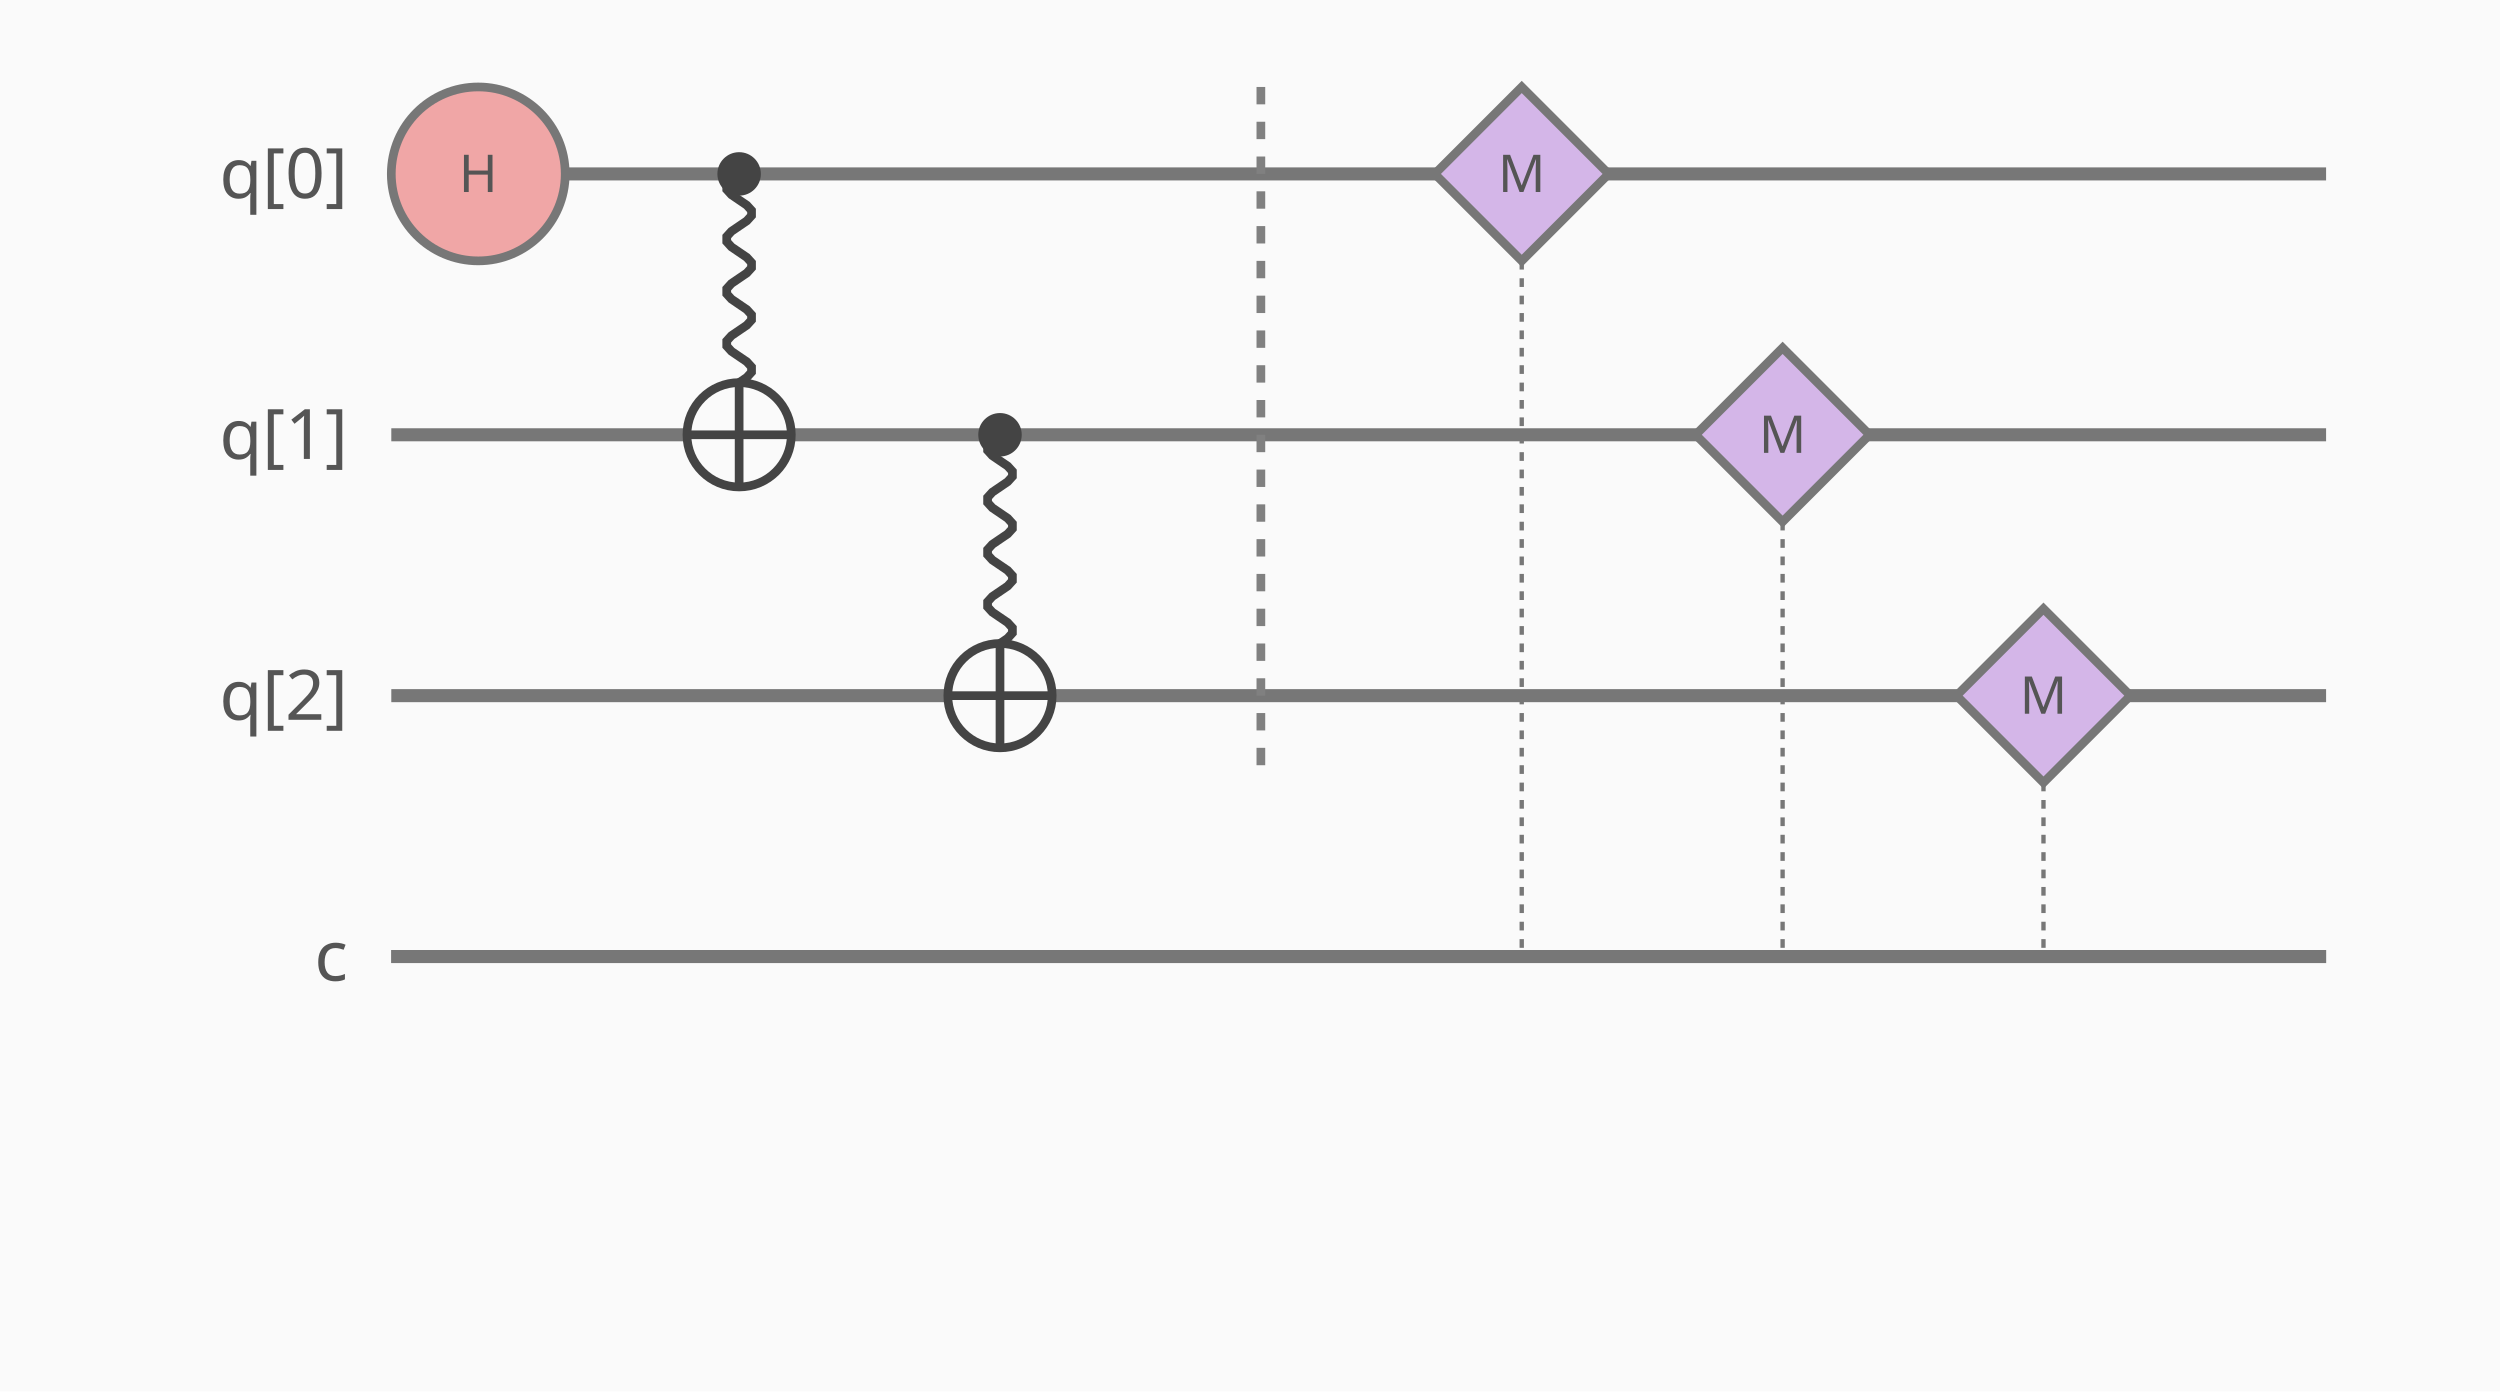
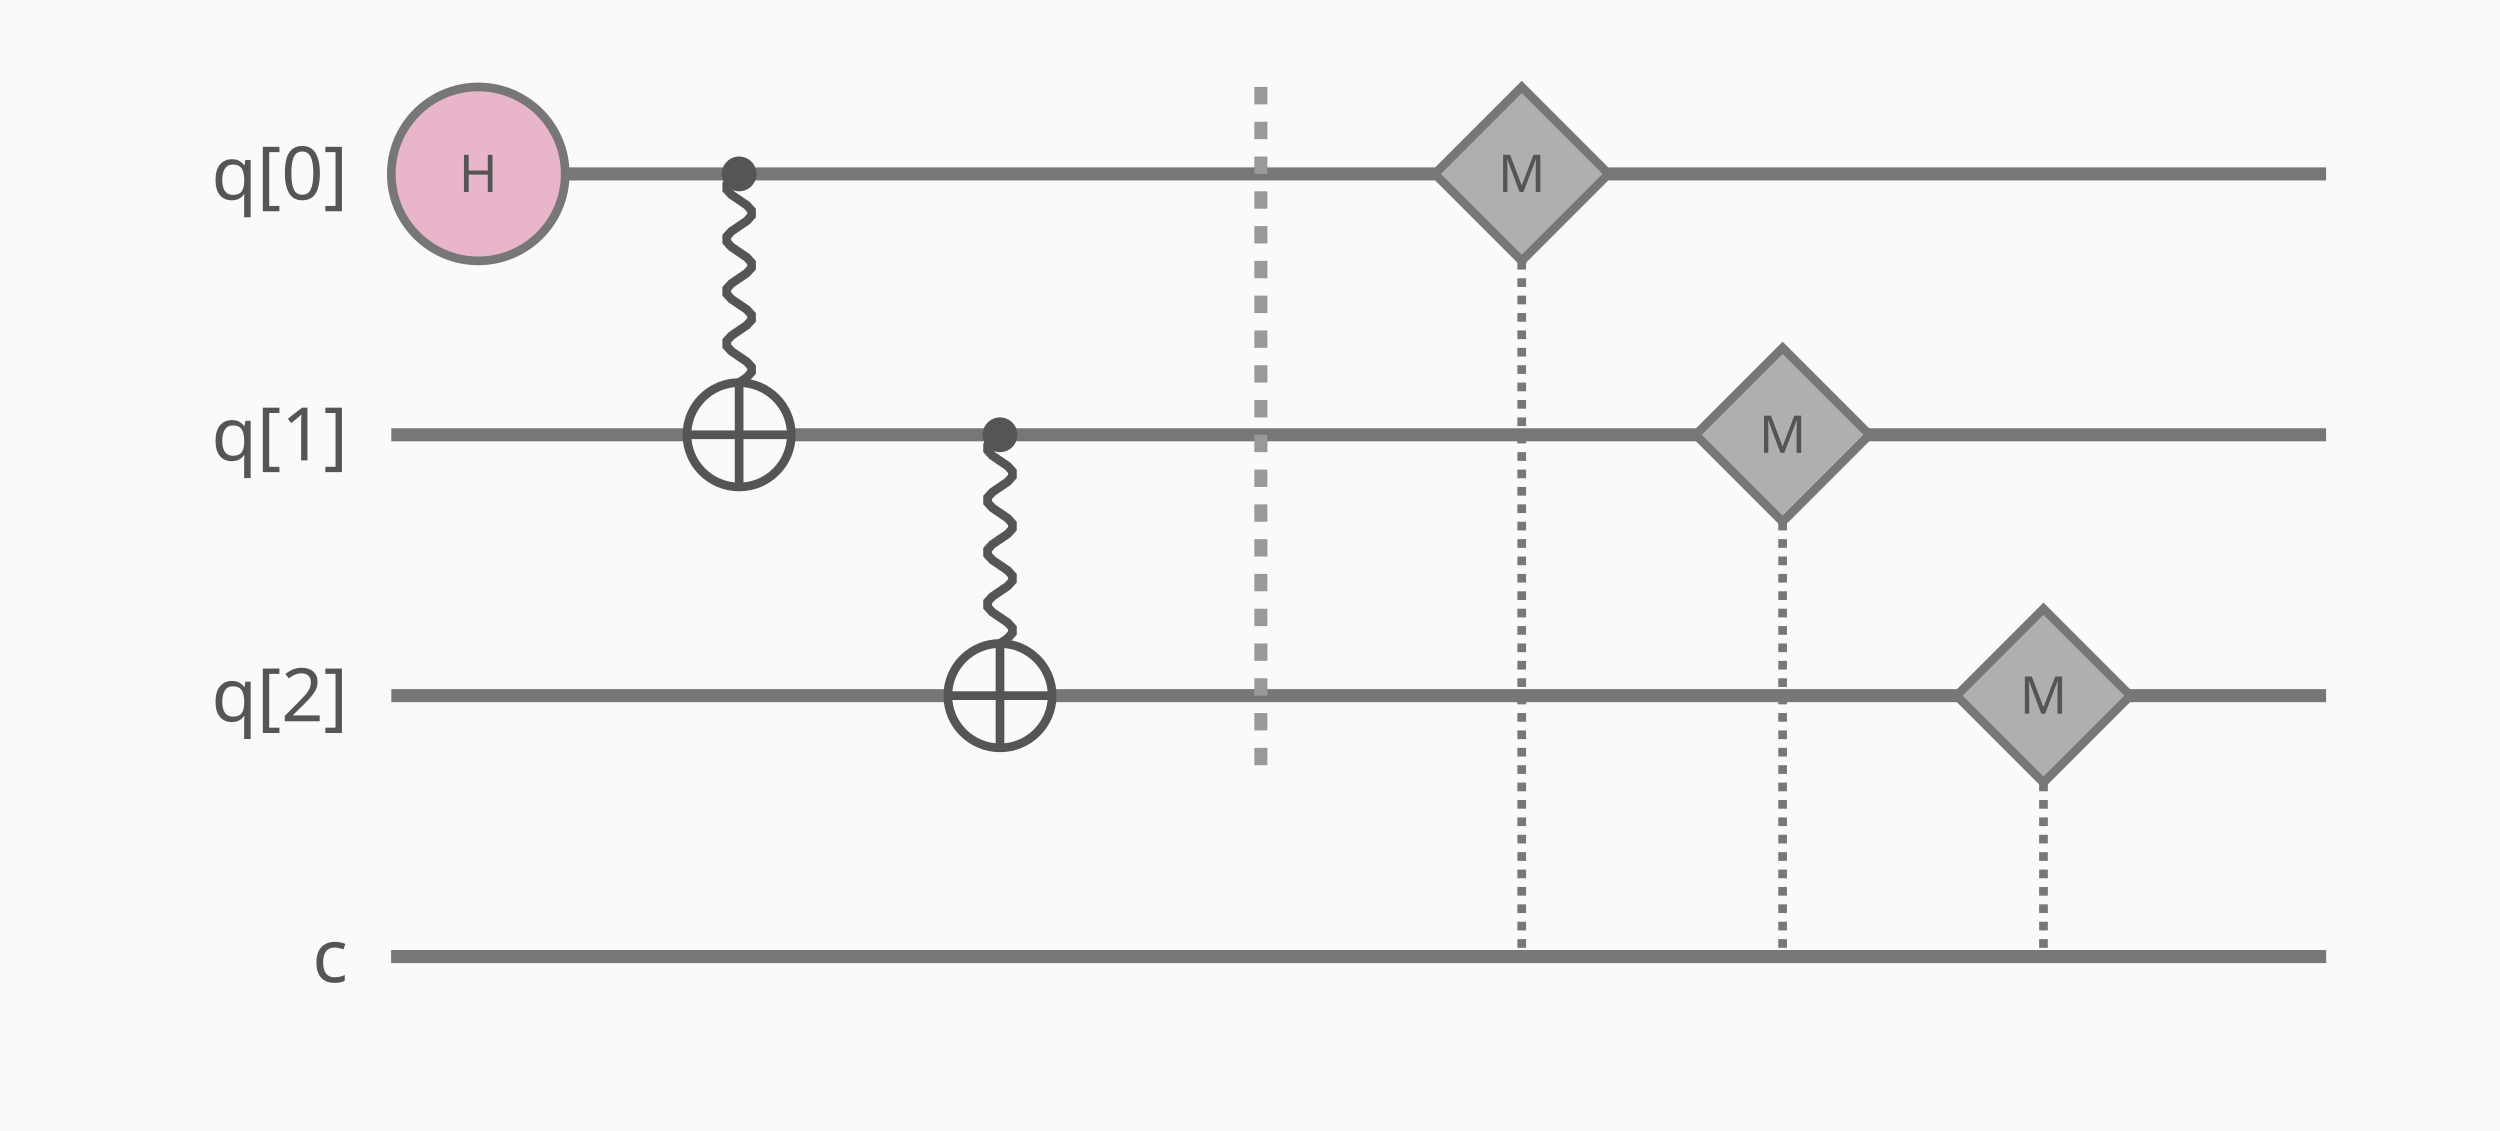
- <svg xmlns="http://www.w3.org/2000/svg" width="575.0" height="320" viewBox="0 0 575.0 320">
+ <svg xmlns="http://www.w3.org/2000/svg" width="575.0" height="260.0" viewBox="0 0 575.0 260.0">
  <rect width="100%" height="100%" fill="#fafafa" />
-   <text x="80" y="220" fill="#555555" font-family="calibri" font-size="16" text-anchor="end" dominant-baseline="middle">c</text>
-   <text x="80" y="40" fill="#555555" font-family="calibri" font-size="16" text-anchor="end" dominant-baseline="middle">q[0]</text>
-   <text x="80" y="100" fill="#555555" font-family="calibri" font-size="16" text-anchor="end" dominant-baseline="middle">q[1]</text>
-   <text x="80" y="160" fill="#555555" font-family="calibri" font-size="16" text-anchor="end" dominant-baseline="middle">q[2]</text>
+   <text x="80" y="220" fill="#555555" font-family="calibri" font-size="17" text-anchor="end" dominant-baseline="middle">c</text>
+   <text x="80" y="40" fill="#555555" font-family="calibri" font-size="17" text-anchor="end" dominant-baseline="middle">q[0]</text>
+   <text x="80" y="100" fill="#555555" font-family="calibri" font-size="17" text-anchor="end" dominant-baseline="middle">q[1]</text>
+   <text x="80" y="160" fill="#555555" font-family="calibri" font-size="17" text-anchor="end" dominant-baseline="middle">q[2]</text>
  <line x1="90" y1="40" x2="535.0" y2="40" stroke="#777777" stroke-width="3" stroke-dasharray="" />
  <line x1="90" y1="100" x2="535.0" y2="100" stroke="#777777" stroke-width="3" stroke-dasharray="" />
  <line x1="90" y1="160" x2="535.0" y2="160" stroke="#777777" stroke-width="3" stroke-dasharray="" />
  <line x1="90" y1="220" x2="535.0" y2="220" stroke="#777777" stroke-width="3" stroke-dasharray="" />
  <line x1="90" y1="220" x2="535.0" y2="220" stroke="#777777" stroke-width="3" stroke-dasharray="" />
-   <path d="M 170.0 40.0 L 168.237 41.2 L 167.147 42.4 L 167.147 43.6 L 168.237 44.8 L 170.0 46.0 L 171.763 47.2 L 172.853 48.4 L 172.853 49.6 L 171.763 50.8 L 170.0 52.0 L 168.237 53.2 L 167.147 54.4 L 167.147 55.6 L 168.237 56.8 L 170.0 58.0 L 171.763 59.2 L 172.853 60.4 L 172.853 61.6 L 171.763 62.8 L 170.0 64.0 L 168.237 65.2 L 167.147 66.4 L 167.147 67.6 L 168.237 68.8 L 170.0 70.0 L 171.763 71.2 L 172.853 72.4 L 172.853 73.6 L 171.763 74.8 L 170.0 76.0 L 168.237 77.2 L 167.147 78.4 L 167.147 79.6 L 168.237 80.8 L 170.0 82.0 L 171.763 83.2 L 172.853 84.4 L 172.853 85.6 L 171.763 86.8 L 170.0 88.0 L 168.237 89.2 L 167.147 90.4 L 167.147 91.6 L 168.237 92.8 L 170.0 94.0 L 171.763 95.2 L 172.853 96.4 L 172.853 97.6 L 171.763 98.8 L 170 100.0" stroke="#444444" stroke-width="2" fill="none" stroke-dasharray="" />
-   <path d="M 230.0 100.0 L 228.237 101.2 L 227.147 102.4 L 227.147 103.6 L 228.237 104.8 L 230.0 106.0 L 231.763 107.2 L 232.853 108.4 L 232.853 109.6 L 231.763 110.8 L 230.0 112.0 L 228.237 113.2 L 227.147 114.4 L 227.147 115.6 L 228.237 116.8 L 230.0 118.0 L 231.763 119.2 L 232.853 120.4 L 232.853 121.6 L 231.763 122.8 L 230.0 124.0 L 228.237 125.2 L 227.147 126.4 L 227.147 127.6 L 228.237 128.8 L 230.0 130.0 L 231.763 131.2 L 232.853 132.4 L 232.853 133.6 L 231.763 134.8 L 230.0 136.0 L 228.237 137.2 L 227.147 138.4 L 227.147 139.6 L 228.237 140.8 L 230.0 142.0 L 231.763 143.2 L 232.853 144.4 L 232.853 145.6 L 231.763 146.8 L 230.0 148.0 L 228.237 149.2 L 227.147 150.4 L 227.147 151.6 L 228.237 152.8 L 230.0 154.0 L 231.763 155.2 L 232.853 156.4 L 232.853 157.6 L 231.763 158.8 L 230 160.0" stroke="#444444" stroke-width="2" fill="none" stroke-dasharray="" />
-   <line x1="290.0" y1="20" x2="290.0" y2="180" stroke="gray" stroke-width="2" stroke-dasharray="4,4" />
-   <line x1="350.0" y1="40" x2="350.0" y2="220" stroke="#777777" stroke-width="1" stroke-dasharray="2,2" />
-   <line x1="410.0" y1="100" x2="410.0" y2="220" stroke="#777777" stroke-width="1" stroke-dasharray="2,2" />
-   <line x1="470.0" y1="160" x2="470.0" y2="220" stroke="#777777" stroke-width="1" stroke-dasharray="2,2" />
-   <circle cx="110.0" cy="40" r="20" fill="#f0a6a6" stroke="#777777" stroke-width="2" />
+   <path d="M 170.0 40.0 L 168.237 41.2 L 167.147 42.4 L 167.147 43.6 L 168.237 44.8 L 170.0 46.0 L 171.763 47.2 L 172.853 48.4 L 172.853 49.6 L 171.763 50.8 L 170.0 52.0 L 168.237 53.2 L 167.147 54.4 L 167.147 55.6 L 168.237 56.8 L 170.0 58.0 L 171.763 59.2 L 172.853 60.4 L 172.853 61.6 L 171.763 62.8 L 170.0 64.0 L 168.237 65.2 L 167.147 66.4 L 167.147 67.6 L 168.237 68.8 L 170.0 70.0 L 171.763 71.2 L 172.853 72.4 L 172.853 73.6 L 171.763 74.8 L 170.0 76.0 L 168.237 77.2 L 167.147 78.4 L 167.147 79.6 L 168.237 80.8 L 170.0 82.0 L 171.763 83.2 L 172.853 84.4 L 172.853 85.6 L 171.763 86.8 L 170.0 88.0 L 168.237 89.2 L 167.147 90.4 L 167.147 91.6 L 168.237 92.8 L 170.0 94.0 L 171.763 95.2 L 172.853 96.4 L 172.853 97.6 L 171.763 98.8 L 170 100.0" stroke="#555555" stroke-width="2" fill="none" stroke-dasharray="" />
+   <path d="M 230.0 100.0 L 228.237 101.2 L 227.147 102.4 L 227.147 103.6 L 228.237 104.8 L 230.0 106.0 L 231.763 107.2 L 232.853 108.4 L 232.853 109.6 L 231.763 110.8 L 230.0 112.0 L 228.237 113.2 L 227.147 114.4 L 227.147 115.6 L 228.237 116.8 L 230.0 118.0 L 231.763 119.2 L 232.853 120.4 L 232.853 121.6 L 231.763 122.8 L 230.0 124.0 L 228.237 125.2 L 227.147 126.4 L 227.147 127.6 L 228.237 128.8 L 230.0 130.0 L 231.763 131.2 L 232.853 132.4 L 232.853 133.6 L 231.763 134.8 L 230.0 136.0 L 228.237 137.2 L 227.147 138.4 L 227.147 139.6 L 228.237 140.8 L 230.0 142.0 L 231.763 143.2 L 232.853 144.4 L 232.853 145.6 L 231.763 146.8 L 230.0 148.0 L 228.237 149.2 L 227.147 150.4 L 227.147 151.6 L 228.237 152.8 L 230.0 154.0 L 231.763 155.2 L 232.853 156.4 L 232.853 157.6 L 231.763 158.8 L 230 160.0" stroke="#555555" stroke-width="2" fill="none" stroke-dasharray="" />
+   <line x1="290.0" y1="20" x2="290.0" y2="180" stroke="#999999" stroke-width="3" stroke-dasharray="4,4" />
+   <line x1="350.0" y1="40" x2="350.0" y2="220" stroke="#777777" stroke-width="2" stroke-dasharray="2,2" />
+   <line x1="410.0" y1="100" x2="410.0" y2="220" stroke="#777777" stroke-width="2" stroke-dasharray="2,2" />
+   <line x1="470.0" y1="160" x2="470.0" y2="220" stroke="#777777" stroke-width="2" stroke-dasharray="2,2" />
+   <circle cx="110.0" cy="40" r="20" fill="#e8b5ca" stroke="#777777" stroke-width="2" />
  <text x="110.0" y="40" fill="#555555" font-family="sans-serif" font-size="12" text-anchor="middle" dominant-baseline="middle">H</text>
-   <circle cx="170.0" cy="40" r="5" fill="#444444" stroke="none" stroke-width="1" />
-   <circle cx="170.0" cy="100" r="12" fill="#fafafa" stroke="#444444" stroke-width="2" />
-   <line x1="158.0" y1="100" x2="182.0" y2="100" stroke="#444444" stroke-width="2" />
-   <line x1="170.0" y1="88" x2="170.0" y2="112" stroke="#444444" stroke-width="2" />
-   <circle cx="230.0" cy="100" r="5" fill="#444444" stroke="none" stroke-width="1" />
-   <circle cx="230.0" cy="160" r="12" fill="#fafafa" stroke="#444444" stroke-width="2" />
-   <line x1="218.0" y1="160" x2="242.0" y2="160" stroke="#444444" stroke-width="2" />
-   <line x1="230.0" y1="148" x2="230.0" y2="172" stroke="#444444" stroke-width="2" />
-   <polygon points="350.0,20 370.0,40 350.0,60 330.0,40" fill="#d4b6e8" stroke="#777777" stroke-width="2" />
+   <circle cx="170.0" cy="40" r="4" fill="#555555" stroke="none" stroke-width="1" />
+   <circle cx="170.0" cy="100" r="12" fill="#fafafa" stroke="#555555" stroke-width="2" />
+   <line x1="158.0" y1="100" x2="182.0" y2="100" stroke="#555555" stroke-width="2" />
+   <line x1="170.0" y1="88" x2="170.0" y2="112" stroke="#555555" stroke-width="2" />
+   <circle cx="230.0" cy="100" r="4" fill="#555555" stroke="none" stroke-width="1" />
+   <circle cx="230.0" cy="160" r="12" fill="#fafafa" stroke="#555555" stroke-width="2" />
+   <line x1="218.0" y1="160" x2="242.0" y2="160" stroke="#555555" stroke-width="2" />
+   <line x1="230.0" y1="148" x2="230.0" y2="172" stroke="#555555" stroke-width="2" />
+   <polygon points="350.0,20 370.0,40 350.0,60 330.0,40" fill="#AFAFAF" stroke="#777777" stroke-width="2" />
  <text x="350.0" y="40" fill="#555555" font-family="sans-serif" font-size="12" text-anchor="middle" dominant-baseline="middle">M</text>
-   <polygon points="410.0,80 430.0,100 410.0,120 390.0,100" fill="#d4b6e8" stroke="#777777" stroke-width="2" />
+   <polygon points="410.0,80 430.0,100 410.0,120 390.0,100" fill="#AFAFAF" stroke="#777777" stroke-width="2" />
  <text x="410.0" y="100" fill="#555555" font-family="sans-serif" font-size="12" text-anchor="middle" dominant-baseline="middle">M</text>
-   <polygon points="470.0,140 490.0,160 470.0,180 450.0,160" fill="#d4b6e8" stroke="#777777" stroke-width="2" />
+   <polygon points="470.0,140 490.0,160 470.0,180 450.0,160" fill="#AFAFAF" stroke="#777777" stroke-width="2" />
  <text x="470.0" y="160" fill="#555555" font-family="sans-serif" font-size="12" text-anchor="middle" dominant-baseline="middle">M</text>
</svg>
